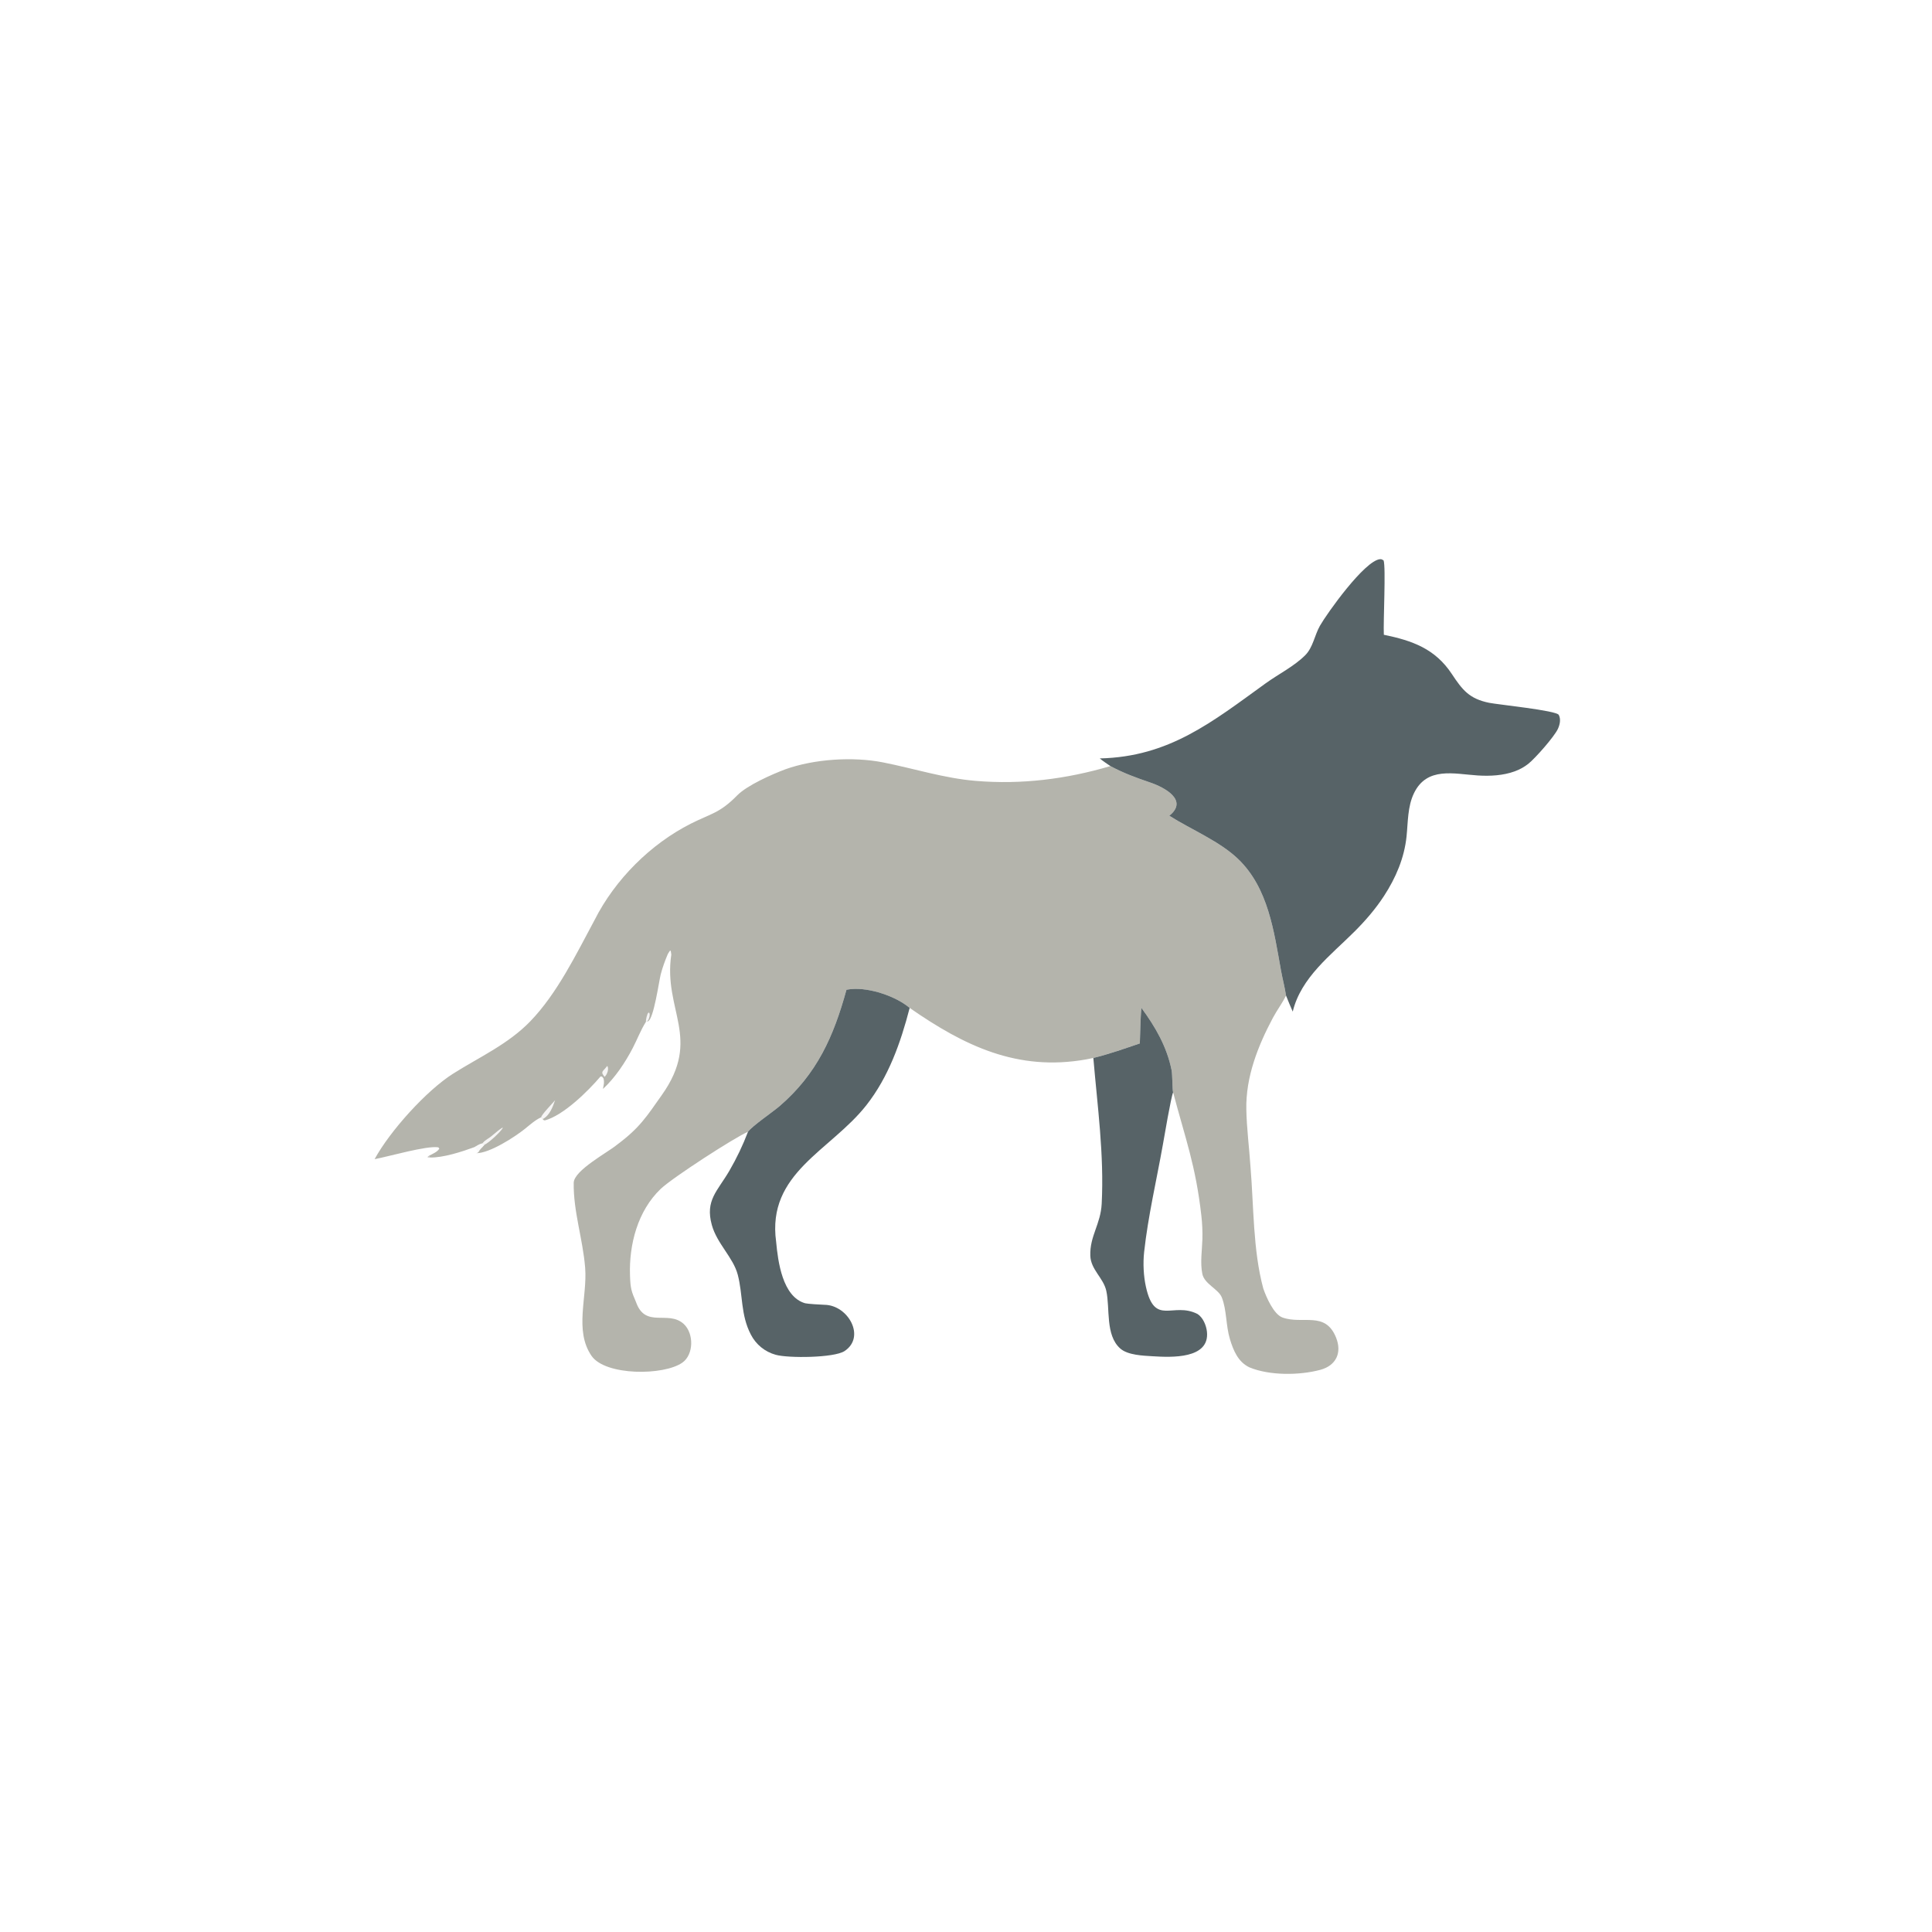
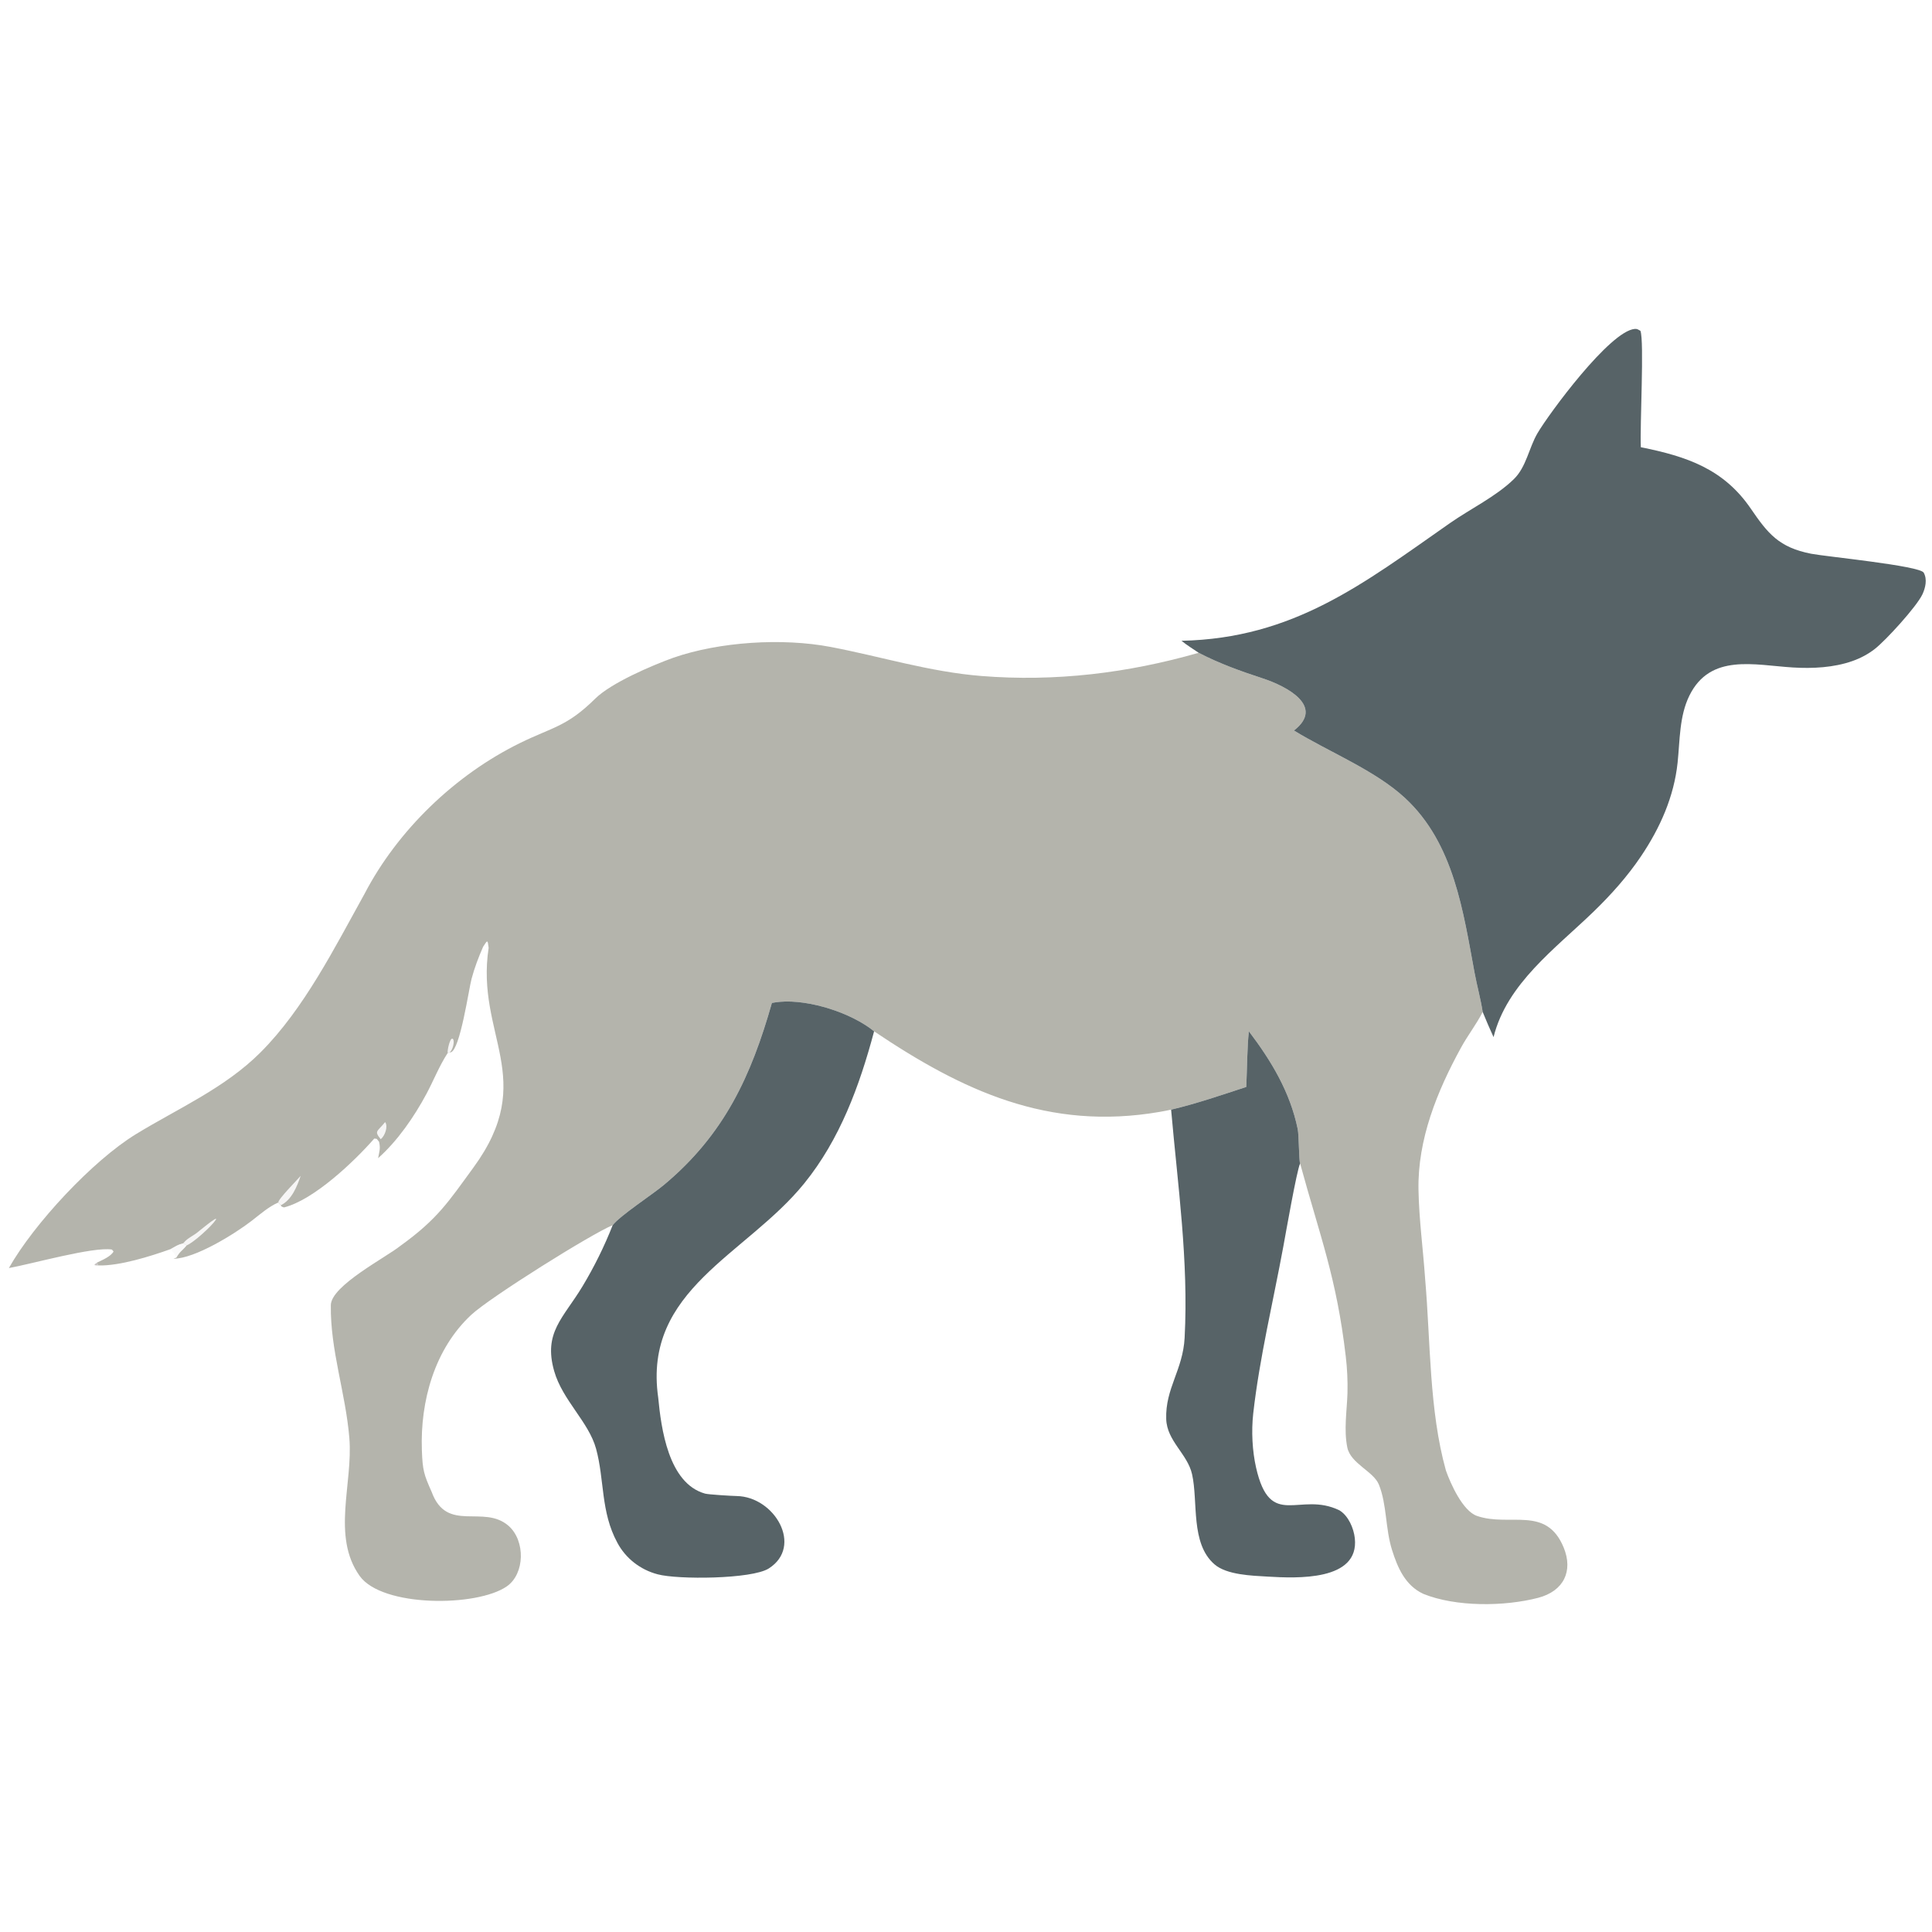
- <svg xmlns="http://www.w3.org/2000/svg" width="1024" height="1024" viewBox="0 0 1024 1024">
-   <path fill="#B4B4AC" d="M198.543 614.38C206.679 599.467 225.998 578.005 240.22 569.021C253.962 560.34 269.288 553.476 281.003 541.372C295.333 526.567 305.363 505.788 315.144 487.612C325.948 466.21 344.723 447.408 366.132 436.571C376.812 431.165 381.386 431.1 390.721 421.581C395.949 416.248 409.179 410.389 416.33 407.718C431.506 402.282 452.064 400.95 467.896 404.061C484.36 407.297 500.235 412.48 517.26 413.894C541.5 415.908 565.266 412.931 588.531 406.041C595.424 409.732 602.243 412.239 609.623 414.744C617.096 417.281 630.083 424.084 619.758 432.363C631.6 439.825 646.379 445.844 656.192 455.243C672.268 470.639 675.226 493.737 678.98 514.488C679.763 518.818 680.976 523.301 681.62 527.663C679.532 531.895 676.773 535.5 674.568 539.648C666.666 554.513 660.257 570.849 660.578 587.94C660.77 598.14 662.09 607.976 662.763 618.126C664.542 639.244 664.051 662.55 669.566 682.926C671.11 687.45 675.09 696.635 679.743 698.304C690.478 702.152 702.448 694.659 708.166 709.01C711.329 716.946 708.228 723.78 699.753 726.052C688.72 729.01 672.868 729.162 662.208 724.721C656.184 721.863 653.698 715.713 651.909 709.849C649.672 702.519 650.246 694.427 647.585 687.672C645.826 683.208 638.338 680.594 637.251 675.144C636.062 669.185 637.115 662.749 637.301 656.731C637.402 652.561 637.213 648.39 636.735 644.246C633.729 617.646 628.309 603.684 621.775 578.958C621.358 577.832 621.43 569.518 620.986 567.294C618.485 554.766 612.341 544.234 604.983 534.219C604.412 539.433 604.386 547.525 604.131 553.044C596.092 555.771 587.728 558.744 579.494 560.741C578.245 561.022 576.99 561.276 575.731 561.502C539.207 567.998 511.03 554.27 482.142 534.22C474.798 528.019 460.939 523.366 451.278 524.225C450.395 524.309 449.516 524.436 448.644 524.605C441.847 549.317 433.074 569.158 413.178 586.284C409.43 589.51 398.869 596.617 396.453 599.867C389.652 602.7 356.343 624.224 350.126 630.189C337.979 641.845 333.369 659.573 333.91 675.946C334.141 682.923 334.588 684.286 337.127 690.191C342.102 704.244 354.136 694.264 362.336 701.67C367.865 706.698 367.722 717.905 361.724 722.182C351.907 729.183 320.837 729.274 313.511 718.615C304.253 705.144 311.38 687.392 310.142 671.942C308.913 656.589 303.869 642.227 304.073 626.939C304.146 620.331 322.212 610.745 326.868 606.856C339.136 597.734 342.655 591.865 350.799 580.365C372.188 550.164 351.42 535.587 355.8 505.938C355.448 503.138 355.464 503.208 353.981 505.593C352.473 509.167 351.16 512.709 350.191 516.47C349.269 520.047 346.467 540.329 343.409 541.321C343.288 541.36 343.155 541.337 343.028 541.344L342.359 541.582C339.592 545.98 337.761 550.868 335.379 555.462C331.406 563.121 325.954 571.321 319.563 577.178C319.997 574.862 320.399 573.827 319.875 571.604L319.121 570.63L318.306 570.535C311.714 578.32 298.521 591.292 288.718 593.851C287.769 593.463 288.068 593.768 287.664 593.124L286.862 592.181C283.738 593.556 280.837 596.214 278.161 598.354C272.661 602.753 259.552 611.207 252.481 611.223L253.427 610.85C254.622 608.661 255.285 608.616 256.807 606.703L255.678 606.001C253.651 606.567 253.398 606.937 251.521 607.974C245.043 610.367 234.851 613.695 227.862 613.499L227.418 612.532C229.165 611.662 231.991 610.455 232.851 608.759L232.322 608.113C226.225 607.092 206.056 612.983 198.543 614.38Z" />
-   <path fill="#F6F5F5" d="M294.196 583.149C292.985 586.735 291.304 591.267 287.664 593.124L286.862 592.181C286.647 591.204 293.123 584.452 294.196 583.149Z" />
-   <path fill="#F6F5F5" d="M255.678 606.001L256.136 605.486C257.226 604.174 259.322 603.224 260.45 602.218C260.071 602.556 267.618 596.031 266.334 598.091C265.051 600.151 259.033 605.816 256.807 606.703L255.678 606.001Z" />
-   <path fill="#F6F5F5" d="M342.359 541.582C342.246 540.533 342.998 537.145 343.683 536.746C343.784 536.688 343.908 536.687 344.01 536.743C344.77 537.17 344.173 540.424 343.028 541.344L342.359 541.582Z" />
-   <path fill="#F6F5F5" d="M321.867 564.95C322.921 566.414 321.805 569.638 320.421 570.75C318.183 567.882 319.274 568.278 321.867 564.95Z" />
-   <path fill="#576367" d="M582.894 401.98C619.696 401.147 642.431 382.685 670.861 362.153C677.617 357.273 685.977 353.141 691.831 347.245C695.934 343.113 696.759 336.667 699.587 331.683C703.283 325.169 723.329 297.002 731.504 296.374C732.313 296.312 732.646 296.65 733.326 297.018C734.612 300.533 733.118 329.158 733.46 336.437C748.579 339.556 760.621 343.816 769.495 357.221C775.112 365.706 778.725 370.367 789.31 372.509C793.992 373.457 824.906 376.551 826.176 378.911C827.395 381.175 826.745 384.049 825.758 386.239C823.901 390.361 813.758 401.863 810.094 404.786C807.898 406.539 805.477 407.861 802.839 408.826C796.692 411.075 789.723 411.426 783.247 411.012C770.66 410.206 756.269 406.172 749.397 420.49C746.04 427.483 746.282 435.696 745.507 443.254C744.327 454.759 739.803 465.286 733.531 474.915C729.087 481.739 723.746 487.911 717.997 493.664C705.481 506.19 689.556 518.021 685.181 536.174C683.935 533.362 682.747 530.525 681.62 527.663C680.976 523.301 679.763 518.818 678.98 514.488C675.226 493.737 672.268 470.639 656.192 455.243C646.379 445.844 631.6 439.825 619.758 432.363C630.083 424.084 617.096 417.281 609.623 414.744C602.243 412.239 595.424 409.732 588.531 406.041C586.715 404.784 584.561 403.379 582.894 401.98Z" />
-   <path fill="#576367" d="M448.644 524.605C449.516 524.436 450.395 524.309 451.278 524.225C460.939 523.366 474.798 528.019 482.142 534.22C477.325 552.855 470.893 570.862 459.24 585.715C440.196 609.988 406.325 621.648 411.371 658.187C412.339 668.608 414.694 687.27 426.728 690.752C427.842 691.074 435.504 691.547 437.091 691.573C449.534 691.778 459.024 708.594 447.615 716.1C442.074 719.745 417.724 719.915 411.193 718.077C405.482 716.528 400.688 712.645 397.985 707.381C392.473 696.885 393.818 686.171 391.012 675.568C388.606 666.476 380.012 659.156 377.281 649.269C373.661 636.162 380.281 631.344 386.56 620.57C390.417 613.95 393.726 607.026 396.453 599.867C398.869 596.617 409.43 589.51 413.178 586.284C433.074 569.158 441.847 549.317 448.644 524.605Z" />
-   <path fill="#576367" d="M604.983 534.219C612.341 544.234 618.485 554.766 620.986 567.294C621.43 569.518 621.358 577.832 621.775 578.958C620.667 581.405 617.078 602.586 616.285 607.034C612.959 625.697 608.479 644.739 606.417 663.557C605.745 669.684 606.134 676.429 607.336 681.913C612.013 703.267 621.556 689.794 634.685 696.428C637.647 698.308 639.351 702.521 639.707 705.857C641.227 720.417 620.681 719.437 611.163 718.856C605.938 718.536 597.744 718.302 593.713 714.703C585.769 707.608 588.406 693.486 586.358 684.173C584.842 677.283 578.123 672.954 577.888 665.513C577.556 655.099 583.371 648.902 583.924 637.978C585.245 611.876 581.692 586.586 579.494 560.741C587.728 558.744 596.092 555.771 604.131 553.044C604.386 547.525 604.412 539.433 604.983 534.219Z" />
-   <path fill="#F6F5F5" fill-opacity="0.529" d="M251.521 607.974C253.398 606.937 253.651 606.567 255.678 606.001L256.807 606.703C255.285 608.616 254.622 608.661 253.427 610.85C252.778 609.468 252.491 609.15 251.521 607.974Z" />
-   <path fill="#F6F5F5" fill-opacity="0.02" d="M353.981 505.593C355.464 503.208 355.448 503.138 355.8 505.938L353.981 505.593Z" />
-   <path fill="#BBB8B7" fill-opacity="0.847" d="M227.862 613.499L227.384 613.493C225.897 613.467 226.94 612.929 227.418 612.532L227.862 613.499Z" />
+ <svg xmlns="http://www.w3.org/2000/svg" width="1024" height="1024" viewBox="0 0 1024 1024" version="1.1" id="svg11">
+   <defs id="defs11" />
+   <g id="g11" transform="matrix(1.617031,0,0,1.565278,-316.3465,-289.5766)">
+     <path fill="#b4b4ac" d="m 198.543,614.38 c 8.136,-14.913 27.455,-36.375 41.677,-45.359 13.742,-8.681 29.068,-15.545 40.783,-27.649 14.33,-14.805 24.36,-35.584 34.141,-53.76 10.804,-21.402 29.579,-40.204 50.988,-51.041 10.68,-5.406 15.254,-5.471 24.589,-14.99 5.228,-5.333 18.458,-11.192 25.609,-13.863 15.176,-5.436 35.734,-6.768 51.566,-3.657 16.464,3.236 32.339,8.419 49.364,9.833 24.24,2.014 48.006,-0.963 71.271,-7.853 6.893,3.691 13.712,6.198 21.092,8.703 7.473,2.537 20.46,9.34 10.135,17.619 11.842,7.462 26.621,13.481 36.434,22.88 16.076,15.396 19.034,38.494 22.788,59.245 0.783,4.33 1.996,8.813 2.64,13.175 -2.088,4.232 -4.847,7.837 -7.052,11.985 -7.902,14.865 -14.311,31.201 -13.99,48.292 0.192,10.2 1.512,20.036 2.185,30.186 1.779,21.118 1.288,44.424 6.803,64.8 1.544,4.524 5.524,13.709 10.177,15.378 10.735,3.848 22.705,-3.645 28.423,10.706 3.163,7.936 0.062,14.77 -8.413,17.042 -11.033,2.958 -26.885,3.11 -37.545,-1.331 -6.024,-2.858 -8.51,-9.008 -10.299,-14.872 -2.237,-7.33 -1.663,-15.422 -4.324,-22.177 -1.759,-4.464 -9.247,-7.078 -10.334,-12.528 -1.189,-5.959 -0.136,-12.395 0.05,-18.413 0.101,-4.17 -0.088,-8.341 -0.566,-12.485 -3.006,-26.6 -8.426,-40.562 -14.96,-65.288 -0.417,-1.126 -0.345,-9.44 -0.789,-11.664 -2.501,-12.528 -8.645,-23.06 -16.003,-33.075 -0.571,5.214 -0.597,13.306 -0.852,18.825 -8.039,2.727 -16.403,5.7 -24.637,7.697 -1.249,0.281 -2.504,0.535 -3.763,0.761 -36.524,6.496 -64.701,-7.232 -93.589,-27.282 -7.344,-6.201 -21.203,-10.854 -30.864,-9.995 -0.883,0.084 -1.762,0.211 -2.634,0.38 -6.797,24.712 -15.57,44.553 -35.466,61.679 -3.748,3.226 -14.309,10.333 -16.725,13.583 -6.801,2.833 -40.11,24.357 -46.327,30.322 -12.147,11.656 -16.757,29.384 -16.216,45.757 0.231,6.977 0.678,8.34 3.217,14.245 4.975,14.053 17.009,4.073 25.209,11.479 5.529,5.028 5.386,16.235 -0.612,20.512 -9.817,7.001 -40.887,7.092 -48.213,-3.567 -9.258,-13.471 -2.131,-31.223 -3.369,-46.673 -1.229,-15.353 -6.273,-29.715 -6.069,-45.003 0.073,-6.608 18.139,-16.194 22.795,-20.083 12.268,-9.122 15.787,-14.991 23.931,-26.491 21.389,-30.201 0.621,-44.778 5.001,-74.427 -0.352,-2.8 -0.336,-2.73 -1.819,-0.345 -1.508,3.574 -2.821,7.116 -3.79,10.877 -0.922,3.577 -3.724,23.859 -6.782,24.851 -0.121,0.039 -0.254,0.016 -0.381,0.023 l -0.669,0.238 c -2.767,4.398 -4.598,9.286 -6.98,13.88 -3.973,7.659 -9.425,15.859 -15.816,21.716 0.434,-2.316 0.836,-3.351 0.312,-5.574 l -0.754,-0.974 -0.815,-0.095 c -6.592,7.785 -19.785,20.757 -29.588,23.316 -0.949,-0.388 -0.65,-0.083 -1.054,-0.727 l -0.802,-0.943 c -3.124,1.375 -6.025,4.033 -8.701,6.173 -5.5,4.399 -18.609,12.853 -25.68,12.869 l 0.946,-0.373 c 1.195,-2.189 1.858,-2.234 3.38,-4.147 l -1.129,-0.702 c -2.027,0.566 -2.28,0.936 -4.157,1.973 -6.478,2.393 -16.67,5.721 -23.659,5.525 l -0.444,-0.967 c 1.747,-0.87 4.573,-2.077 5.433,-3.773 l -0.529,-0.646 c -6.097,-1.021 -26.266,4.87 -33.779,6.267 z" id="path1" />
+     <path fill="#f6f5f5" d="m 294.196,583.149 c -1.211,3.586 -2.892,8.118 -6.532,9.975 l -0.802,-0.943 c -0.215,-0.977 6.261,-7.729 7.334,-9.032 z" id="path2" />
+     <path fill="#f6f5f5" d="m 255.678,606.001 0.458,-0.515 c 1.09,-1.312 3.186,-2.262 4.314,-3.268 -0.379,0.338 7.168,-6.187 5.884,-4.127 -1.283,2.06 -7.301,7.725 -9.527,8.612 z" id="path3" />
+     <path fill="#f6f5f5" d="m 342.359,541.582 c -0.113,-1.049 0.639,-4.437 1.324,-4.836 0.101,-0.058 0.225,-0.059 0.327,-0.003 0.76,0.427 0.163,3.681 -0.982,4.601 z" id="path4" />
+     <path fill="#f6f5f5" d="m 321.867,564.95 c 1.054,1.464 -0.062,4.688 -1.446,5.8 -2.238,-2.868 -1.147,-2.472 1.446,-5.8 z" id="path5" />
+     <path fill="#576367" d="m 582.894,401.98 c 36.802,-0.833 59.537,-19.295 87.967,-39.827 6.756,-4.88 15.116,-9.012 20.97,-14.908 4.103,-4.132 4.928,-10.578 7.756,-15.562 3.696,-6.514 23.742,-34.681 31.917,-35.309 0.809,-0.062 1.142,0.276 1.822,0.644 1.286,3.515 -0.208,32.14 0.134,39.419 15.119,3.119 27.161,7.379 36.035,20.784 5.617,8.485 9.23,13.146 19.815,15.288 4.682,0.948 35.596,4.042 36.866,6.402 1.219,2.264 0.569,5.138 -0.418,7.328 -1.857,4.122 -12,15.624 -15.664,18.547 -2.196,1.753 -4.617,3.075 -7.255,4.04 -6.147,2.249 -13.116,2.6 -19.592,2.186 -12.587,-0.806 -26.978,-4.84 -33.85,9.478 -3.357,6.993 -3.115,15.206 -3.89,22.764 -1.18,11.505 -5.704,22.032 -11.976,31.661 -4.444,6.824 -9.785,12.996 -15.534,18.749 -12.516,12.526 -28.441,24.357 -32.816,42.51 -1.246,-2.812 -2.434,-5.649 -3.561,-8.511 -0.644,-4.362 -1.857,-8.845 -2.64,-13.175 -3.754,-20.751 -6.712,-43.849 -22.788,-59.245 -9.813,-9.399 -24.592,-15.418 -36.434,-22.88 10.325,-8.279 -2.662,-15.082 -10.135,-17.619 -7.38,-2.505 -14.199,-5.012 -21.092,-8.703 -1.816,-1.257 -3.97,-2.662 -5.637,-4.061 z" id="path6" />
+     <path fill="#576367" d="m 448.644,524.605 c 0.872,-0.169 1.751,-0.296 2.634,-0.38 9.661,-0.859 23.52,3.794 30.864,9.995 -4.817,18.635 -11.249,36.642 -22.902,51.495 -19.044,24.273 -52.915,35.933 -47.869,72.472 0.968,10.421 3.323,29.083 15.357,32.565 1.114,0.322 8.776,0.795 10.363,0.821 12.443,0.205 21.933,17.021 10.524,24.527 -5.541,3.645 -29.891,3.815 -36.422,1.977 -5.711,-1.549 -10.505,-5.432 -13.208,-10.696 -5.512,-10.496 -4.167,-21.21 -6.973,-31.813 -2.406,-9.092 -11,-16.412 -13.731,-26.299 -3.62,-13.107 3,-17.925 9.279,-28.699 3.857,-6.62 7.166,-13.544 9.893,-20.703 2.416,-3.25 12.977,-10.357 16.725,-13.583 19.896,-17.126 28.669,-36.967 35.466,-61.679 z" id="path7" />
+     <path fill="#576367" d="m 604.983,534.219 c 7.358,10.015 13.502,20.547 16.003,33.075 0.444,2.224 0.372,10.538 0.789,11.664 -1.108,2.447 -4.697,23.628 -5.49,28.076 -3.326,18.663 -7.806,37.705 -9.868,56.523 -0.672,6.127 -0.283,12.872 0.919,18.356 4.677,21.354 14.22,7.881 27.349,14.515 2.962,1.88 4.666,6.093 5.022,9.429 1.52,14.56 -19.026,13.58 -28.544,12.999 -5.225,-0.32 -13.419,-0.554 -17.45,-4.153 -7.944,-7.095 -5.307,-21.217 -7.355,-30.53 -1.516,-6.89 -8.235,-11.219 -8.47,-18.66 -0.332,-10.414 5.483,-16.611 6.036,-27.535 1.321,-26.102 -2.232,-51.392 -4.43,-77.237 8.234,-1.997 16.598,-4.97 24.637,-7.697 0.255,-5.519 0.281,-13.611 0.852,-18.825 z" id="path8" />
+     <path fill="#f6f5f5" fill-opacity="0.529" d="m 251.521,607.974 c 1.877,-1.037 2.13,-1.407 4.157,-1.973 l 1.129,0.702 c -1.522,1.913 -2.185,1.958 -3.38,4.147 -0.649,-1.382 -0.936,-1.7 -1.906,-2.876 z" id="path9" />
+     <path fill="#f6f5f5" fill-opacity="0.02" d="m 353.981,505.593 c 1.483,-2.385 1.467,-2.455 1.819,0.345 z" id="path10" />
+     <path fill="#bbb8b7" fill-opacity="0.847" d="m 227.862,613.499 -0.478,-0.006 c -1.487,-0.026 -0.444,-0.564 0.034,-0.961 z" id="path11" />
+   </g>
</svg>
